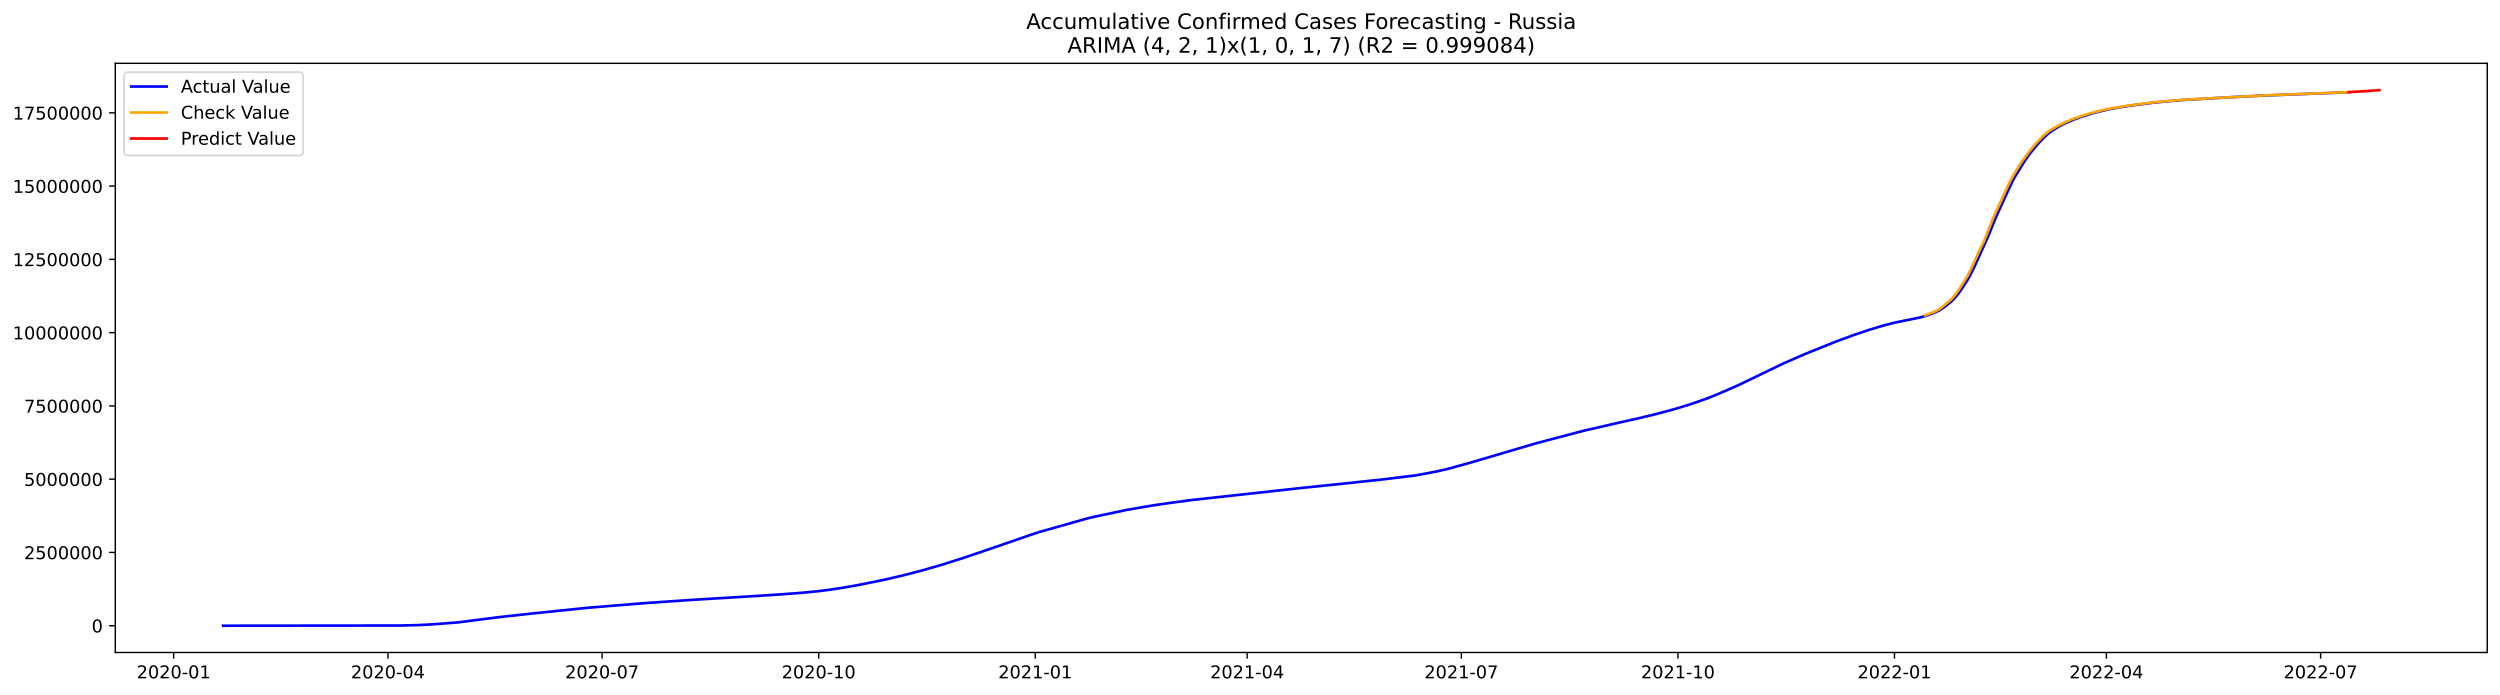
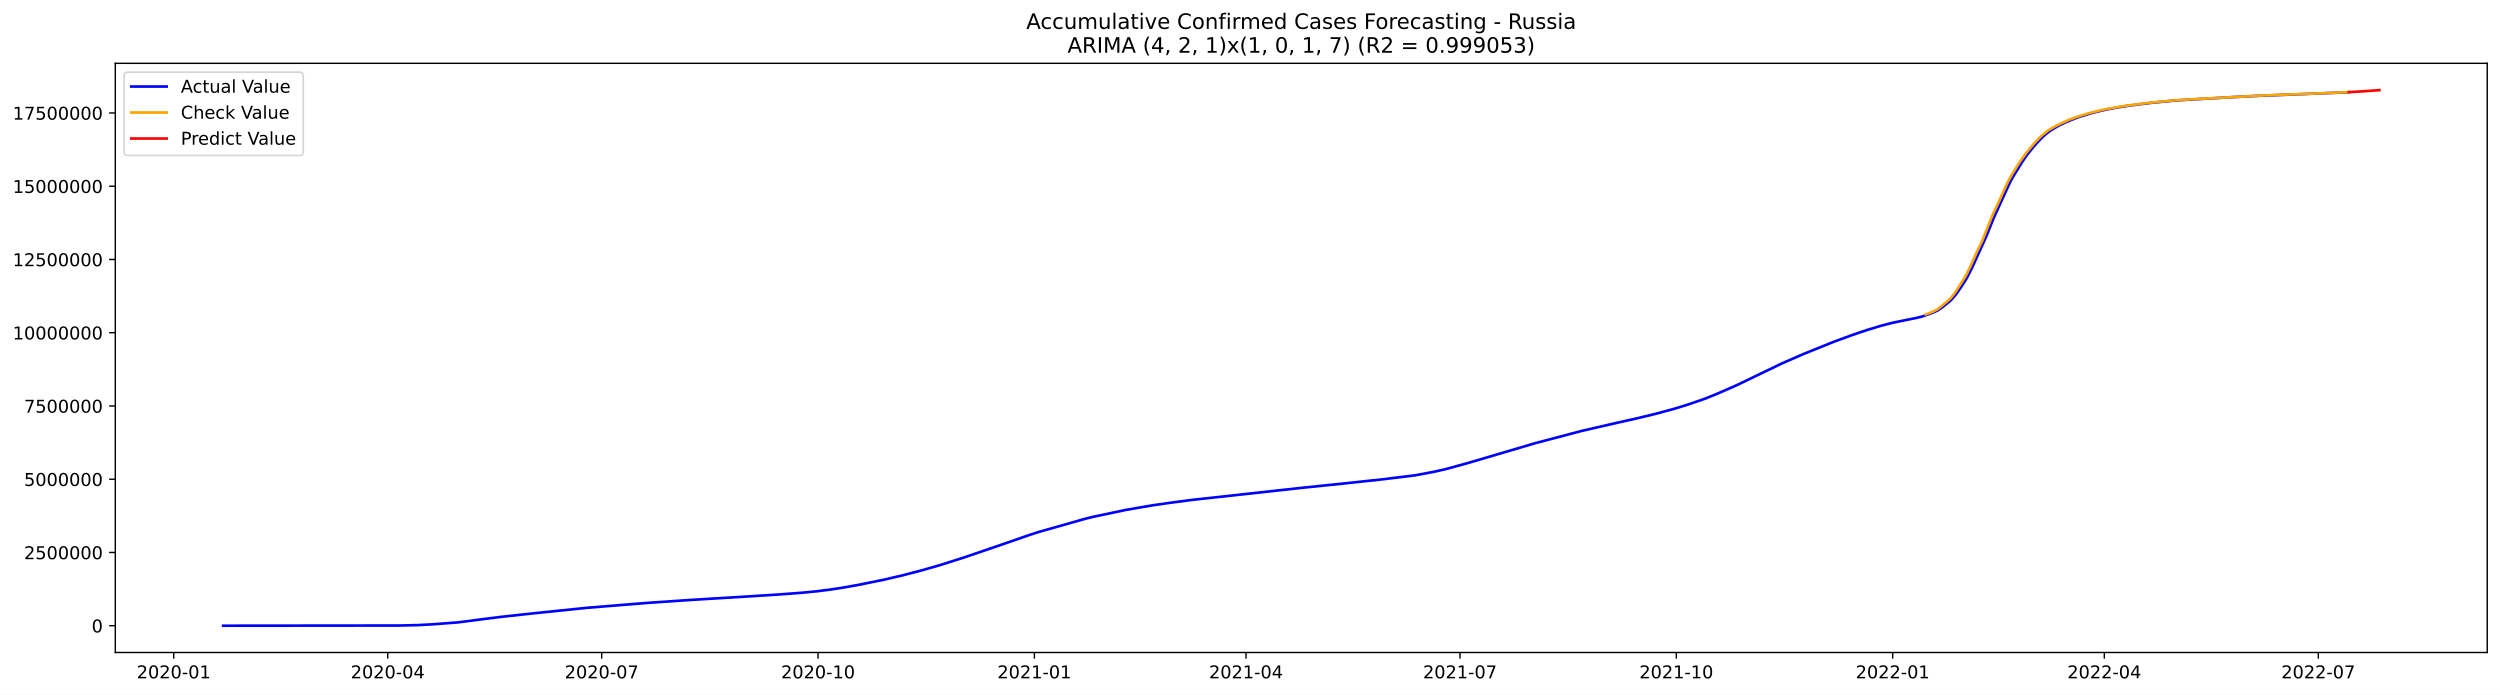
<svg xmlns="http://www.w3.org/2000/svg" xmlns:xlink="http://www.w3.org/1999/xlink" width="1411.5pt" height="392.274pt" viewBox="0 0 1411.5 392.274" version="1.1">
  <defs>
    <style type="text/css">*{stroke-linejoin: round; stroke-linecap: butt}</style>
  </defs>
  <g id="figure_1">
    <g id="patch_1">
      <path d="M 0 392.274  L 1411.5 392.274  L 1411.5 0  L 0 0  z " style="fill: #ffffff" />
    </g>
    <g id="axes_1">
      <g id="patch_2">
        <path d="M 65.1 368.396  L 1404.3 368.396  L 1404.3 35.755  L 65.1 35.755  z " style="fill: #ffffff" />
      </g>
      <g id="matplotlib.axis_1">
        <g id="xtick_1">
          <g id="line2d_1">
            <defs>
-               <path id="mdc643e5447" d="M 0 0  L 0 3.5  " style="stroke: #000000; stroke-width: 0.8" />
+               <path id="m9df4c3f210" d="M 0 0  L 0 3.5  " style="stroke: #000000; stroke-width: 0.8" />
            </defs>
            <g>
-               <use xlink:href="#mdc643e5447" x="98.062" y="368.396" style="stroke: #000000; stroke-width: 0.8" />
+               <use xlink:href="#m9df4c3f210" x="98.092" y="368.396" style="stroke: #000000; stroke-width: 0.8" />
            </g>
          </g>
          <g id="text_1">
-             <g transform="translate(77.17024 382.9939)scale(0.1 -0.1)">
+             <g transform="translate(77.20068 382.9939)scale(0.1 -0.1)">
              <defs>
                <path id="DejaVuSans-32" d="M 1228 531  L 3431 531  L 3431 0  L 469 0  L 469 531  Q 828 903 1448 1529  Q 2069 2156 2228 2338  Q 2531 2678 2651 2914  Q 2772 3150 2772 3378  Q 2772 3750 2511 3984  Q 2250 4219 1831 4219  Q 1534 4219 1204 4116  Q 875 4013 500 3803  L 500 4441  Q 881 4594 1212 4672  Q 1544 4750 1819 4750  Q 2544 4750 2975 4387  Q 3406 4025 3406 3419  Q 3406 3131 3298 2873  Q 3191 2616 2906 2266  Q 2828 2175 2409 1742  Q 1991 1309 1228 531  z " transform="scale(0.015625)" />
                <path id="DejaVuSans-30" d="M 2034 4250  Q 1547 4250 1301 3770  Q 1056 3291 1056 2328  Q 1056 1369 1301 889  Q 1547 409 2034 409  Q 2525 409 2770 889  Q 3016 1369 3016 2328  Q 3016 3291 2770 3770  Q 2525 4250 2034 4250  z M 2034 4750  Q 2819 4750 3233 4129  Q 3647 3509 3647 2328  Q 3647 1150 3233 529  Q 2819 -91 2034 -91  Q 1250 -91 836 529  Q 422 1150 422 2328  Q 422 3509 836 4129  Q 1250 4750 2034 4750  z " transform="scale(0.015625)" />
                <path id="DejaVuSans-2d" d="M 313 2009  L 1997 2009  L 1997 1497  L 313 1497  L 313 2009  z " transform="scale(0.015625)" />
                <path id="DejaVuSans-31" d="M 794 531  L 1825 531  L 1825 4091  L 703 3866  L 703 4441  L 1819 4666  L 2450 4666  L 2450 531  L 3481 531  L 3481 0  L 794 0  L 794 531  z " transform="scale(0.015625)" />
              </defs>
              <use xlink:href="#DejaVuSans-32" />
              <use xlink:href="#DejaVuSans-30" x="63.623" />
              <use xlink:href="#DejaVuSans-32" x="127.246" />
              <use xlink:href="#DejaVuSans-30" x="190.869" />
              <use xlink:href="#DejaVuSans-2d" x="254.492" />
              <use xlink:href="#DejaVuSans-30" x="290.576" />
              <use xlink:href="#DejaVuSans-31" x="354.199" />
            </g>
          </g>
        </g>
        <g id="xtick_2">
          <g id="line2d_2">
            <g>
-               <use xlink:href="#mdc643e5447" x="219.01" y="368.396" style="stroke: #000000; stroke-width: 0.8" />
+               <use xlink:href="#m9df4c3f210" x="218.908" y="368.396" style="stroke: #000000; stroke-width: 0.8" />
            </g>
          </g>
          <g id="text_2">
-             <g transform="translate(198.1182 382.9939)scale(0.1 -0.1)">
+             <g transform="translate(198.0168 382.9939)scale(0.1 -0.1)">
              <defs>
                <path id="DejaVuSans-34" d="M 2419 4116  L 825 1625  L 2419 1625  L 2419 4116  z M 2253 4666  L 3047 4666  L 3047 1625  L 3713 1625  L 3713 1100  L 3047 1100  L 3047 0  L 2419 0  L 2419 1100  L 313 1100  L 313 1709  L 2253 4666  z " transform="scale(0.015625)" />
              </defs>
              <use xlink:href="#DejaVuSans-32" />
              <use xlink:href="#DejaVuSans-30" x="63.623" />
              <use xlink:href="#DejaVuSans-32" x="127.246" />
              <use xlink:href="#DejaVuSans-30" x="190.869" />
              <use xlink:href="#DejaVuSans-2d" x="254.492" />
              <use xlink:href="#DejaVuSans-30" x="290.576" />
              <use xlink:href="#DejaVuSans-34" x="354.199" />
            </g>
          </g>
        </g>
        <g id="xtick_3">
          <g id="line2d_3">
            <g>
-               <use xlink:href="#mdc643e5447" x="339.958" y="368.396" style="stroke: #000000; stroke-width: 0.8" />
+               <use xlink:href="#m9df4c3f210" x="339.724" y="368.396" style="stroke: #000000; stroke-width: 0.8" />
            </g>
          </g>
          <g id="text_3">
-             <g transform="translate(319.0662 382.9939)scale(0.1 -0.1)">
+             <g transform="translate(318.8329 382.9939)scale(0.1 -0.1)">
              <defs>
                <path id="DejaVuSans-37" d="M 525 4666  L 3525 4666  L 3525 4397  L 1831 0  L 1172 0  L 2766 4134  L 525 4134  L 525 4666  z " transform="scale(0.015625)" />
              </defs>
              <use xlink:href="#DejaVuSans-32" />
              <use xlink:href="#DejaVuSans-30" x="63.623" />
              <use xlink:href="#DejaVuSans-32" x="127.246" />
              <use xlink:href="#DejaVuSans-30" x="190.869" />
              <use xlink:href="#DejaVuSans-2d" x="254.492" />
              <use xlink:href="#DejaVuSans-30" x="290.576" />
              <use xlink:href="#DejaVuSans-37" x="354.199" />
            </g>
          </g>
        </g>
        <g id="xtick_4">
          <g id="line2d_4">
            <g>
-               <use xlink:href="#mdc643e5447" x="462.235" y="368.396" style="stroke: #000000; stroke-width: 0.8" />
+               <use xlink:href="#m9df4c3f210" x="461.868" y="368.396" style="stroke: #000000; stroke-width: 0.8" />
            </g>
          </g>
          <g id="text_4">
-             <g transform="translate(441.3433 382.9939)scale(0.1 -0.1)">
+             <g transform="translate(440.9766 382.9939)scale(0.1 -0.1)">
              <use xlink:href="#DejaVuSans-32" />
              <use xlink:href="#DejaVuSans-30" x="63.623" />
              <use xlink:href="#DejaVuSans-32" x="127.246" />
              <use xlink:href="#DejaVuSans-30" x="190.869" />
              <use xlink:href="#DejaVuSans-2d" x="254.492" />
              <use xlink:href="#DejaVuSans-31" x="290.576" />
              <use xlink:href="#DejaVuSans-30" x="354.199" />
            </g>
          </g>
        </g>
        <g id="xtick_5">
          <g id="line2d_5">
            <g>
-               <use xlink:href="#mdc643e5447" x="584.512" y="368.396" style="stroke: #000000; stroke-width: 0.8" />
+               <use xlink:href="#m9df4c3f210" x="584.012" y="368.396" style="stroke: #000000; stroke-width: 0.8" />
            </g>
          </g>
          <g id="text_5">
-             <g transform="translate(563.6204 382.9939)scale(0.1 -0.1)">
+             <g transform="translate(563.1204 382.9939)scale(0.1 -0.1)">
              <use xlink:href="#DejaVuSans-32" />
              <use xlink:href="#DejaVuSans-30" x="63.623" />
              <use xlink:href="#DejaVuSans-32" x="127.246" />
              <use xlink:href="#DejaVuSans-31" x="190.869" />
              <use xlink:href="#DejaVuSans-2d" x="254.492" />
              <use xlink:href="#DejaVuSans-30" x="290.576" />
              <use xlink:href="#DejaVuSans-31" x="354.199" />
            </g>
          </g>
        </g>
        <g id="xtick_6">
          <g id="line2d_6">
            <g>
-               <use xlink:href="#mdc643e5447" x="704.131" y="368.396" style="stroke: #000000; stroke-width: 0.8" />
+               <use xlink:href="#m9df4c3f210" x="703.5" y="368.396" style="stroke: #000000; stroke-width: 0.8" />
            </g>
          </g>
          <g id="text_6">
-             <g transform="translate(683.2393 382.9939)scale(0.1 -0.1)">
+             <g transform="translate(682.6088 382.9939)scale(0.1 -0.1)">
              <use xlink:href="#DejaVuSans-32" />
              <use xlink:href="#DejaVuSans-30" x="63.623" />
              <use xlink:href="#DejaVuSans-32" x="127.246" />
              <use xlink:href="#DejaVuSans-31" x="190.869" />
              <use xlink:href="#DejaVuSans-2d" x="254.492" />
              <use xlink:href="#DejaVuSans-30" x="290.576" />
              <use xlink:href="#DejaVuSans-34" x="354.199" />
            </g>
          </g>
        </g>
        <g id="xtick_7">
          <g id="line2d_7">
            <g>
-               <use xlink:href="#mdc643e5447" x="825.079" y="368.396" style="stroke: #000000; stroke-width: 0.8" />
+               <use xlink:href="#m9df4c3f210" x="824.316" y="368.396" style="stroke: #000000; stroke-width: 0.8" />
            </g>
          </g>
          <g id="text_7">
-             <g transform="translate(804.1873 382.9939)scale(0.1 -0.1)">
+             <g transform="translate(803.4249 382.9939)scale(0.1 -0.1)">
              <use xlink:href="#DejaVuSans-32" />
              <use xlink:href="#DejaVuSans-30" x="63.623" />
              <use xlink:href="#DejaVuSans-32" x="127.246" />
              <use xlink:href="#DejaVuSans-31" x="190.869" />
              <use xlink:href="#DejaVuSans-2d" x="254.492" />
              <use xlink:href="#DejaVuSans-30" x="290.576" />
              <use xlink:href="#DejaVuSans-37" x="354.199" />
            </g>
          </g>
        </g>
        <g id="xtick_8">
          <g id="line2d_8">
            <g>
-               <use xlink:href="#mdc643e5447" x="947.356" y="368.396" style="stroke: #000000; stroke-width: 0.8" />
+               <use xlink:href="#m9df4c3f210" x="946.46" y="368.396" style="stroke: #000000; stroke-width: 0.8" />
            </g>
          </g>
          <g id="text_8">
-             <g transform="translate(926.4644 382.9939)scale(0.1 -0.1)">
+             <g transform="translate(925.5687 382.9939)scale(0.1 -0.1)">
              <use xlink:href="#DejaVuSans-32" />
              <use xlink:href="#DejaVuSans-30" x="63.623" />
              <use xlink:href="#DejaVuSans-32" x="127.246" />
              <use xlink:href="#DejaVuSans-31" x="190.869" />
              <use xlink:href="#DejaVuSans-2d" x="254.492" />
              <use xlink:href="#DejaVuSans-31" x="290.576" />
              <use xlink:href="#DejaVuSans-30" x="354.199" />
            </g>
          </g>
        </g>
        <g id="xtick_9">
          <g id="line2d_9">
            <g>
-               <use xlink:href="#mdc643e5447" x="1069.633" y="368.396" style="stroke: #000000; stroke-width: 0.8" />
+               <use xlink:href="#m9df4c3f210" x="1068.604" y="368.396" style="stroke: #000000; stroke-width: 0.8" />
            </g>
          </g>
          <g id="text_9">
-             <g transform="translate(1048.742 382.9939)scale(0.1 -0.1)">
+             <g transform="translate(1047.712 382.9939)scale(0.1 -0.1)">
              <use xlink:href="#DejaVuSans-32" />
              <use xlink:href="#DejaVuSans-30" x="63.623" />
              <use xlink:href="#DejaVuSans-32" x="127.246" />
              <use xlink:href="#DejaVuSans-32" x="190.869" />
              <use xlink:href="#DejaVuSans-2d" x="254.492" />
              <use xlink:href="#DejaVuSans-30" x="290.576" />
              <use xlink:href="#DejaVuSans-31" x="354.199" />
            </g>
          </g>
        </g>
        <g id="xtick_10">
          <g id="line2d_10">
            <g>
-               <use xlink:href="#mdc643e5447" x="1189.252" y="368.396" style="stroke: #000000; stroke-width: 0.8" />
+               <use xlink:href="#m9df4c3f210" x="1188.092" y="368.396" style="stroke: #000000; stroke-width: 0.8" />
            </g>
          </g>
          <g id="text_10">
-             <g transform="translate(1168.36 382.9939)scale(0.1 -0.1)">
+             <g transform="translate(1167.201 382.9939)scale(0.1 -0.1)">
              <use xlink:href="#DejaVuSans-32" />
              <use xlink:href="#DejaVuSans-30" x="63.623" />
              <use xlink:href="#DejaVuSans-32" x="127.246" />
              <use xlink:href="#DejaVuSans-32" x="190.869" />
              <use xlink:href="#DejaVuSans-2d" x="254.492" />
              <use xlink:href="#DejaVuSans-30" x="290.576" />
              <use xlink:href="#DejaVuSans-34" x="354.199" />
            </g>
          </g>
        </g>
        <g id="xtick_11">
          <g id="line2d_11">
            <g>
-               <use xlink:href="#mdc643e5447" x="1310.2" y="368.396" style="stroke: #000000; stroke-width: 0.8" />
+               <use xlink:href="#m9df4c3f210" x="1308.908" y="368.396" style="stroke: #000000; stroke-width: 0.8" />
            </g>
          </g>
          <g id="text_11">
-             <g transform="translate(1289.308 382.9939)scale(0.1 -0.1)">
+             <g transform="translate(1288.017 382.9939)scale(0.1 -0.1)">
              <use xlink:href="#DejaVuSans-32" />
              <use xlink:href="#DejaVuSans-30" x="63.623" />
              <use xlink:href="#DejaVuSans-32" x="127.246" />
              <use xlink:href="#DejaVuSans-32" x="190.869" />
              <use xlink:href="#DejaVuSans-2d" x="254.492" />
              <use xlink:href="#DejaVuSans-30" x="290.576" />
              <use xlink:href="#DejaVuSans-37" x="354.199" />
            </g>
          </g>
        </g>
      </g>
      <g id="matplotlib.axis_2">
        <g id="ytick_1">
          <g id="line2d_12">
            <defs>
-               <path id="mf168a49fe0" d="M 0 0  L -3.5 0  " style="stroke: #000000; stroke-width: 0.8" />
+               <path id="m179b32e1cf" d="M 0 0  L -3.5 0  " style="stroke: #000000; stroke-width: 0.8" />
            </defs>
            <g>
-               <use xlink:href="#mf168a49fe0" x="65.1" y="353.276" style="stroke: #000000; stroke-width: 0.8" />
+               <use xlink:href="#m179b32e1cf" x="65.1" y="353.276" style="stroke: #000000; stroke-width: 0.8" />
            </g>
          </g>
          <g id="text_12">
            <g transform="translate(51.7375 357.0747)scale(0.1 -0.1)">
              <use xlink:href="#DejaVuSans-30" />
            </g>
          </g>
        </g>
        <g id="ytick_2">
          <g id="line2d_13">
            <g>
-               <use xlink:href="#mf168a49fe0" x="65.1" y="311.909" style="stroke: #000000; stroke-width: 0.8" />
+               <use xlink:href="#m179b32e1cf" x="65.1" y="311.919" style="stroke: #000000; stroke-width: 0.8" />
            </g>
          </g>
          <g id="text_13">
-             <g transform="translate(13.5625 315.7086)scale(0.1 -0.1)">
+             <g transform="translate(13.5625 315.7187)scale(0.1 -0.1)">
              <defs>
                <path id="DejaVuSans-35" d="M 691 4666  L 3169 4666  L 3169 4134  L 1269 4134  L 1269 2991  Q 1406 3038 1543 3061  Q 1681 3084 1819 3084  Q 2600 3084 3056 2656  Q 3513 2228 3513 1497  Q 3513 744 3044 326  Q 2575 -91 1722 -91  Q 1428 -91 1123 -41  Q 819 9 494 109  L 494 744  Q 775 591 1075 516  Q 1375 441 1709 441  Q 2250 441 2565 725  Q 2881 1009 2881 1497  Q 2881 1984 2565 2268  Q 2250 2553 1709 2553  Q 1456 2553 1204 2497  Q 953 2441 691 2322  L 691 4666  z " transform="scale(0.015625)" />
              </defs>
              <use xlink:href="#DejaVuSans-32" />
              <use xlink:href="#DejaVuSans-35" x="63.623" />
              <use xlink:href="#DejaVuSans-30" x="127.246" />
              <use xlink:href="#DejaVuSans-30" x="190.869" />
              <use xlink:href="#DejaVuSans-30" x="254.492" />
              <use xlink:href="#DejaVuSans-30" x="318.115" />
              <use xlink:href="#DejaVuSans-30" x="381.738" />
            </g>
          </g>
        </g>
        <g id="ytick_3">
          <g id="line2d_14">
            <g>
-               <use xlink:href="#mf168a49fe0" x="65.1" y="270.543" style="stroke: #000000; stroke-width: 0.8" />
+               <use xlink:href="#m179b32e1cf" x="65.1" y="270.563" style="stroke: #000000; stroke-width: 0.8" />
            </g>
          </g>
          <g id="text_14">
-             <g transform="translate(13.5625 274.3424)scale(0.1 -0.1)">
+             <g transform="translate(13.5625 274.3626)scale(0.1 -0.1)">
              <use xlink:href="#DejaVuSans-35" />
              <use xlink:href="#DejaVuSans-30" x="63.623" />
              <use xlink:href="#DejaVuSans-30" x="127.246" />
              <use xlink:href="#DejaVuSans-30" x="190.869" />
              <use xlink:href="#DejaVuSans-30" x="254.492" />
              <use xlink:href="#DejaVuSans-30" x="318.115" />
              <use xlink:href="#DejaVuSans-30" x="381.738" />
            </g>
          </g>
        </g>
        <g id="ytick_4">
          <g id="line2d_15">
            <g>
-               <use xlink:href="#mf168a49fe0" x="65.1" y="229.177" style="stroke: #000000; stroke-width: 0.8" />
+               <use xlink:href="#m179b32e1cf" x="65.1" y="229.207" style="stroke: #000000; stroke-width: 0.8" />
            </g>
          </g>
          <g id="text_15">
-             <g transform="translate(13.5625 232.9763)scale(0.1 -0.1)">
+             <g transform="translate(13.5625 233.0065)scale(0.1 -0.1)">
              <use xlink:href="#DejaVuSans-37" />
              <use xlink:href="#DejaVuSans-35" x="63.623" />
              <use xlink:href="#DejaVuSans-30" x="127.246" />
              <use xlink:href="#DejaVuSans-30" x="190.869" />
              <use xlink:href="#DejaVuSans-30" x="254.492" />
              <use xlink:href="#DejaVuSans-30" x="318.115" />
              <use xlink:href="#DejaVuSans-30" x="381.738" />
            </g>
          </g>
        </g>
        <g id="ytick_5">
          <g id="line2d_16">
            <g>
-               <use xlink:href="#mf168a49fe0" x="65.1" y="187.811" style="stroke: #000000; stroke-width: 0.8" />
+               <use xlink:href="#m179b32e1cf" x="65.1" y="187.851" style="stroke: #000000; stroke-width: 0.8" />
            </g>
          </g>
          <g id="text_16">
-             <g transform="translate(7.2 191.6102)scale(0.1 -0.1)">
+             <g transform="translate(7.2 191.6504)scale(0.1 -0.1)">
              <use xlink:href="#DejaVuSans-31" />
              <use xlink:href="#DejaVuSans-30" x="63.623" />
              <use xlink:href="#DejaVuSans-30" x="127.246" />
              <use xlink:href="#DejaVuSans-30" x="190.869" />
              <use xlink:href="#DejaVuSans-30" x="254.492" />
              <use xlink:href="#DejaVuSans-30" x="318.115" />
              <use xlink:href="#DejaVuSans-30" x="381.738" />
              <use xlink:href="#DejaVuSans-30" x="445.361" />
            </g>
          </g>
        </g>
        <g id="ytick_6">
          <g id="line2d_17">
            <g>
-               <use xlink:href="#mf168a49fe0" x="65.1" y="146.445" style="stroke: #000000; stroke-width: 0.8" />
+               <use xlink:href="#m179b32e1cf" x="65.1" y="146.495" style="stroke: #000000; stroke-width: 0.8" />
            </g>
          </g>
          <g id="text_17">
-             <g transform="translate(7.2 150.244)scale(0.1 -0.1)">
+             <g transform="translate(7.2 150.2944)scale(0.1 -0.1)">
              <use xlink:href="#DejaVuSans-31" />
              <use xlink:href="#DejaVuSans-32" x="63.623" />
              <use xlink:href="#DejaVuSans-35" x="127.246" />
              <use xlink:href="#DejaVuSans-30" x="190.869" />
              <use xlink:href="#DejaVuSans-30" x="254.492" />
              <use xlink:href="#DejaVuSans-30" x="318.115" />
              <use xlink:href="#DejaVuSans-30" x="381.738" />
              <use xlink:href="#DejaVuSans-30" x="445.361" />
            </g>
          </g>
        </g>
        <g id="ytick_7">
          <g id="line2d_18">
            <g>
-               <use xlink:href="#mf168a49fe0" x="65.1" y="105.079" style="stroke: #000000; stroke-width: 0.8" />
+               <use xlink:href="#m179b32e1cf" x="65.1" y="105.139" style="stroke: #000000; stroke-width: 0.8" />
            </g>
          </g>
          <g id="text_18">
-             <g transform="translate(7.2 108.8779)scale(0.1 -0.1)">
+             <g transform="translate(7.2 108.9383)scale(0.1 -0.1)">
              <use xlink:href="#DejaVuSans-31" />
              <use xlink:href="#DejaVuSans-35" x="63.623" />
              <use xlink:href="#DejaVuSans-30" x="127.246" />
              <use xlink:href="#DejaVuSans-30" x="190.869" />
              <use xlink:href="#DejaVuSans-30" x="254.492" />
              <use xlink:href="#DejaVuSans-30" x="318.115" />
              <use xlink:href="#DejaVuSans-30" x="381.738" />
              <use xlink:href="#DejaVuSans-30" x="445.361" />
            </g>
          </g>
        </g>
        <g id="ytick_8">
          <g id="line2d_19">
            <g>
-               <use xlink:href="#mf168a49fe0" x="65.1" y="63.713" style="stroke: #000000; stroke-width: 0.8" />
+               <use xlink:href="#m179b32e1cf" x="65.1" y="63.783" style="stroke: #000000; stroke-width: 0.8" />
            </g>
          </g>
          <g id="text_19">
-             <g transform="translate(7.2 67.51175)scale(0.1 -0.1)">
+             <g transform="translate(7.2 67.58224)scale(0.1 -0.1)">
              <use xlink:href="#DejaVuSans-31" />
              <use xlink:href="#DejaVuSans-37" x="63.623" />
              <use xlink:href="#DejaVuSans-35" x="127.246" />
              <use xlink:href="#DejaVuSans-30" x="190.869" />
              <use xlink:href="#DejaVuSans-30" x="254.492" />
              <use xlink:href="#DejaVuSans-30" x="318.115" />
              <use xlink:href="#DejaVuSans-30" x="381.738" />
              <use xlink:href="#DejaVuSans-30" x="445.361" />
            </g>
          </g>
        </g>
      </g>
      <g id="line2d_20">
-         <path d="M 125.973 353.276  L 225.655 353.171  L 236.288 352.926  L 244.263 352.496  L 258.883 351.382  L 268.186 350.167  L 281.477 348.466  L 301.414 346.273  L 331.983 343.13  L 365.211 340.432  L 390.463 338.705  L 421.033 336.855  L 439.64 335.663  L 452.931 334.678  L 462.235 333.757  L 468.88 332.902  L 475.526 331.903  L 484.829 330.262  L 499.45 327.29  L 510.082 324.815  L 520.715 322.039  L 531.348 318.994  L 544.639 314.77  L 561.917 308.884  L 567.234 307.068  L 581.854 301.981  L 587.17 300.265  L 613.752 292.741  L 617.739 291.785  L 636.347 287.851  L 650.967 285.345  L 660.27 283.993  L 673.561 282.229  L 734.7 275.507  L 758.624 273.041  L 781.218 270.616  L 799.826 268.327  L 810.459 266.32  L 817.104 264.818  L 829.066 261.538  L 867.61 250.183  L 894.192 243.184  L 914.128 238.611  L 924.761 236.245  L 935.394 233.685  L 946.027 230.813  L 954.001 228.367  L 963.305 225.158  L 968.621 223.046  L 976.596 219.608  L 981.912 217.248  L 1007.165 205.083  L 1019.127 199.875  L 1036.405 192.9  L 1047.038 189.016  L 1055.013 186.323  L 1062.987 183.901  L 1069.633 182.185  L 1074.949 181.098  L 1082.924 179.486  L 1085.582 178.845  L 1088.24 178.008  L 1092.228 176.513  L 1094.886 175.32  L 1097.544 173.568  L 1101.531 170.35  L 1102.86 169.125  L 1105.519 166.057  L 1108.177 162.208  L 1110.835 158.109  L 1112.164 155.776  L 1114.822 150.455  L 1122.797 132.811  L 1126.784 122.883  L 1133.43 108.348  L 1136.088 102.634  L 1137.417 100.154  L 1142.733 91.517  L 1145.392 87.608  L 1148.05 84.268  L 1150.708 81.156  L 1153.366 78.282  L 1156.024 75.787  L 1158.683 73.746  L 1162.67 71.312  L 1165.328 69.921  L 1170.644 67.604  L 1174.632 66.095  L 1181.277 64.014  L 1185.265 62.978  L 1190.581 61.735  L 1195.897 60.746  L 1202.543 59.651  L 1215.834 57.974  L 1225.137 57.055  L 1231.783 56.504  L 1259.694 54.87  L 1276.972 53.995  L 1326.149 52.084  L 1326.149 52.084  " clip-path="url(#p274e6cd620)" style="fill: none; stroke: #0000ff; stroke-width: 1.5; stroke-linecap: square" />
+         <path d="M 125.973 353.276  L 225.546 353.171  L 236.168 352.926  L 244.134 352.496  L 258.738 351.383  L 268.031 350.168  L 281.308 348.467  L 301.222 346.275  L 331.758 343.133  L 364.95 340.435  L 390.175 338.709  L 420.711 336.859  L 439.298 335.667  L 452.574 334.682  L 461.868 333.761  L 468.506 332.907  L 475.145 331.908  L 484.438 330.268  L 499.042 327.297  L 509.663 324.821  L 520.285 322.046  L 530.906 319.002  L 544.182 314.78  L 561.442 308.894  L 566.752 307.079  L 581.356 301.994  L 586.667 300.278  L 613.22 292.756  L 617.203 291.8  L 635.79 287.867  L 650.394 285.362  L 659.688 284.01  L 672.964 282.246  L 734.036 275.526  L 757.934 273.061  L 780.504 270.636  L 799.091 268.348  L 809.712 266.342  L 816.35 264.84  L 828.299 261.561  L 866.801 250.208  L 893.354 243.21  L 913.269 238.639  L 923.89 236.274  L 934.511 233.714  L 945.132 230.843  L 953.098 228.398  L 962.392 225.189  L 967.702 223.078  L 975.668 219.641  L 980.979 217.281  L 1006.204 205.119  L 1018.153 199.913  L 1035.413 192.939  L 1046.034 189.056  L 1054 186.363  L 1061.966 183.942  L 1068.604 182.227  L 1073.914 181.14  L 1081.88 179.529  L 1084.536 178.887  L 1087.191 178.051  L 1091.174 176.556  L 1093.829 175.363  L 1096.484 173.612  L 1100.467 170.395  L 1101.795 169.17  L 1104.45 166.103  L 1107.106 162.255  L 1109.761 158.157  L 1111.089 155.824  L 1113.744 150.504  L 1121.71 132.865  L 1125.693 122.94  L 1132.331 108.407  L 1134.986 102.695  L 1136.314 100.216  L 1141.625 91.581  L 1144.28 87.673  L 1146.935 84.334  L 1149.59 81.222  L 1152.246 78.349  L 1154.901 75.854  L 1157.556 73.814  L 1161.539 71.381  L 1164.195 69.99  L 1169.505 67.673  L 1173.488 66.165  L 1180.126 64.084  L 1184.109 63.048  L 1189.42 61.806  L 1194.731 60.817  L 1201.369 59.723  L 1214.645 58.046  L 1223.939 57.127  L 1230.577 56.576  L 1258.458 54.942  L 1275.717 54.068  L 1326.168 52.088  L 1326.168 52.088  " clip-path="url(#pf615bd860a)" style="fill: none; stroke: #0000ff; stroke-width: 1.5; stroke-linecap: square" />
      </g>
      <g id="line2d_21">
-         <path d="M 1086.911 178.047  L 1092.228 175.982  L 1094.886 174.628  L 1097.544 172.542  L 1101.531 169.195  L 1102.86 167.792  L 1105.519 164.294  L 1110.835 155.911  L 1113.493 150.488  L 1117.48 141.646  L 1120.139 136.229  L 1125.455 122.805  L 1126.784 119.788  L 1129.442 114.306  L 1132.101 108.311  L 1134.759 102.591  L 1137.417 97.861  L 1141.404 91.443  L 1145.392 85.942  L 1149.379 81.157  L 1153.366 76.934  L 1156.024 74.688  L 1157.353 73.65  L 1161.341 71.307  L 1165.328 69.337  L 1167.986 68.206  L 1169.315 67.56  L 1174.632 65.662  L 1179.948 64.005  L 1186.594 62.342  L 1190.581 61.453  L 1201.214 59.649  L 1214.505 57.976  L 1222.479 57.186  L 1230.454 56.5  L 1242.416 55.783  L 1278.301 53.883  L 1294.251 53.248  L 1306.213 52.824  L 1326.149 52.013  L 1326.149 52.013  " clip-path="url(#p274e6cd620)" style="fill: none; stroke: #ffa500; stroke-width: 1.5; stroke-linecap: square" />
+         <path d="M 1087.191 177.584  L 1091.174 176.024  L 1093.829 174.671  L 1096.484 172.585  L 1100.467 169.24  L 1101.795 167.836  L 1104.45 164.338  L 1109.761 155.957  L 1112.416 150.535  L 1116.399 141.698  L 1119.055 136.283  L 1124.365 122.862  L 1125.693 119.848  L 1128.348 114.363  L 1131.003 108.372  L 1133.659 102.655  L 1136.314 97.925  L 1140.297 91.508  L 1144.28 86.011  L 1148.263 81.223  L 1152.246 77.002  L 1156.229 73.717  L 1160.212 71.376  L 1164.195 69.406  L 1166.85 68.275  L 1168.178 67.629  L 1173.488 65.732  L 1178.799 64.076  L 1185.437 62.412  L 1189.42 61.524  L 1200.041 59.72  L 1213.318 58.047  L 1221.284 57.258  L 1229.249 56.573  L 1241.198 55.855  L 1277.045 53.956  L 1292.977 53.321  L 1304.925 52.897  L 1326.168 52.016  L 1326.168 52.016  " clip-path="url(#pf615bd860a)" style="fill: none; stroke: #ffa500; stroke-width: 1.5; stroke-linecap: square" />
      </g>
      <g id="line2d_22">
-         <path d="M 1326.149 52.013  L 1327.478 51.941  L 1328.807 51.864  L 1330.136 51.787  L 1331.465 51.713  L 1332.794 51.64  L 1334.124 51.553  L 1335.453 51.462  L 1336.782 51.368  L 1338.111 51.271  L 1339.44 51.173  L 1340.769 51.077  L 1342.098 50.981  L 1343.427 50.876  " clip-path="url(#p274e6cd620)" style="fill: none; stroke: #ff0000; stroke-width: 1.5; stroke-linecap: square" />
+         <path d="M 1326.168 52.016  L 1327.495 51.941  L 1328.823 51.866  L 1330.151 51.794  L 1331.478 51.722  L 1332.806 51.637  L 1334.134 51.549  L 1335.461 51.457  L 1336.789 51.363  L 1338.117 51.269  L 1339.444 51.176  L 1340.772 51.083  L 1342.1 50.981  L 1343.427 50.876  " clip-path="url(#pf615bd860a)" style="fill: none; stroke: #ff0000; stroke-width: 1.5; stroke-linecap: square" />
      </g>
      <g id="patch_3">
        <path d="M 65.1 368.396  L 65.1 35.755  " style="fill: none; stroke: #000000; stroke-width: 0.8; stroke-linejoin: miter; stroke-linecap: square" />
      </g>
      <g id="patch_4">
        <path d="M 1404.3 368.396  L 1404.3 35.755  " style="fill: none; stroke: #000000; stroke-width: 0.8; stroke-linejoin: miter; stroke-linecap: square" />
      </g>
      <g id="patch_5">
        <path d="M 65.1 368.396  L 1404.3 368.396  " style="fill: none; stroke: #000000; stroke-width: 0.8; stroke-linejoin: miter; stroke-linecap: square" />
      </g>
      <g id="patch_6">
        <path d="M 65.1 35.755  L 1404.3 35.755  " style="fill: none; stroke: #000000; stroke-width: 0.8; stroke-linejoin: miter; stroke-linecap: square" />
      </g>
      <g id="text_20">
        <g transform="translate(579.4322 16.31812)scale(0.12 -0.12)">
          <defs>
            <path id="DejaVuSans-41" d="M 2188 4044  L 1331 1722  L 3047 1722  L 2188 4044  z M 1831 4666  L 2547 4666  L 4325 0  L 3669 0  L 3244 1197  L 1141 1197  L 716 0  L 50 0  L 1831 4666  z " transform="scale(0.015625)" />
            <path id="DejaVuSans-63" d="M 3122 3366  L 3122 2828  Q 2878 2963 2633 3030  Q 2388 3097 2138 3097  Q 1578 3097 1268 2742  Q 959 2388 959 1747  Q 959 1106 1268 751  Q 1578 397 2138 397  Q 2388 397 2633 464  Q 2878 531 3122 666  L 3122 134  Q 2881 22 2623 -34  Q 2366 -91 2075 -91  Q 1284 -91 818 406  Q 353 903 353 1747  Q 353 2603 823 3093  Q 1294 3584 2113 3584  Q 2378 3584 2631 3529  Q 2884 3475 3122 3366  z " transform="scale(0.015625)" />
            <path id="DejaVuSans-75" d="M 544 1381  L 544 3500  L 1119 3500  L 1119 1403  Q 1119 906 1312 657  Q 1506 409 1894 409  Q 2359 409 2629 706  Q 2900 1003 2900 1516  L 2900 3500  L 3475 3500  L 3475 0  L 2900 0  L 2900 538  Q 2691 219 2414 64  Q 2138 -91 1772 -91  Q 1169 -91 856 284  Q 544 659 544 1381  z M 1991 3584  L 1991 3584  z " transform="scale(0.015625)" />
            <path id="DejaVuSans-6d" d="M 3328 2828  Q 3544 3216 3844 3400  Q 4144 3584 4550 3584  Q 5097 3584 5394 3201  Q 5691 2819 5691 2113  L 5691 0  L 5113 0  L 5113 2094  Q 5113 2597 4934 2840  Q 4756 3084 4391 3084  Q 3944 3084 3684 2787  Q 3425 2491 3425 1978  L 3425 0  L 2847 0  L 2847 2094  Q 2847 2600 2669 2842  Q 2491 3084 2119 3084  Q 1678 3084 1418 2786  Q 1159 2488 1159 1978  L 1159 0  L 581 0  L 581 3500  L 1159 3500  L 1159 2956  Q 1356 3278 1631 3431  Q 1906 3584 2284 3584  Q 2666 3584 2933 3390  Q 3200 3197 3328 2828  z " transform="scale(0.015625)" />
            <path id="DejaVuSans-6c" d="M 603 4863  L 1178 4863  L 1178 0  L 603 0  L 603 4863  z " transform="scale(0.015625)" />
            <path id="DejaVuSans-61" d="M 2194 1759  Q 1497 1759 1228 1600  Q 959 1441 959 1056  Q 959 750 1161 570  Q 1363 391 1709 391  Q 2188 391 2477 730  Q 2766 1069 2766 1631  L 2766 1759  L 2194 1759  z M 3341 1997  L 3341 0  L 2766 0  L 2766 531  Q 2569 213 2275 61  Q 1981 -91 1556 -91  Q 1019 -91 701 211  Q 384 513 384 1019  Q 384 1609 779 1909  Q 1175 2209 1959 2209  L 2766 2209  L 2766 2266  Q 2766 2663 2505 2880  Q 2244 3097 1772 3097  Q 1472 3097 1187 3025  Q 903 2953 641 2809  L 641 3341  Q 956 3463 1253 3523  Q 1550 3584 1831 3584  Q 2591 3584 2966 3190  Q 3341 2797 3341 1997  z " transform="scale(0.015625)" />
            <path id="DejaVuSans-74" d="M 1172 4494  L 1172 3500  L 2356 3500  L 2356 3053  L 1172 3053  L 1172 1153  Q 1172 725 1289 603  Q 1406 481 1766 481  L 2356 481  L 2356 0  L 1766 0  Q 1100 0 847 248  Q 594 497 594 1153  L 594 3053  L 172 3053  L 172 3500  L 594 3500  L 594 4494  L 1172 4494  z " transform="scale(0.015625)" />
            <path id="DejaVuSans-69" d="M 603 3500  L 1178 3500  L 1178 0  L 603 0  L 603 3500  z M 603 4863  L 1178 4863  L 1178 4134  L 603 4134  L 603 4863  z " transform="scale(0.015625)" />
            <path id="DejaVuSans-76" d="M 191 3500  L 800 3500  L 1894 563  L 2988 3500  L 3597 3500  L 2284 0  L 1503 0  L 191 3500  z " transform="scale(0.015625)" />
            <path id="DejaVuSans-65" d="M 3597 1894  L 3597 1613  L 953 1613  Q 991 1019 1311 708  Q 1631 397 2203 397  Q 2534 397 2845 478  Q 3156 559 3463 722  L 3463 178  Q 3153 47 2828 -22  Q 2503 -91 2169 -91  Q 1331 -91 842 396  Q 353 884 353 1716  Q 353 2575 817 3079  Q 1281 3584 2069 3584  Q 2775 3584 3186 3129  Q 3597 2675 3597 1894  z M 3022 2063  Q 3016 2534 2758 2815  Q 2500 3097 2075 3097  Q 1594 3097 1305 2825  Q 1016 2553 972 2059  L 3022 2063  z " transform="scale(0.015625)" />
            <path id="DejaVuSans-20" transform="scale(0.015625)" />
            <path id="DejaVuSans-43" d="M 4122 4306  L 4122 3641  Q 3803 3938 3442 4084  Q 3081 4231 2675 4231  Q 1875 4231 1450 3742  Q 1025 3253 1025 2328  Q 1025 1406 1450 917  Q 1875 428 2675 428  Q 3081 428 3442 575  Q 3803 722 4122 1019  L 4122 359  Q 3791 134 3420 21  Q 3050 -91 2638 -91  Q 1578 -91 968 557  Q 359 1206 359 2328  Q 359 3453 968 4101  Q 1578 4750 2638 4750  Q 3056 4750 3426 4639  Q 3797 4528 4122 4306  z " transform="scale(0.015625)" />
            <path id="DejaVuSans-6f" d="M 1959 3097  Q 1497 3097 1228 2736  Q 959 2375 959 1747  Q 959 1119 1226 758  Q 1494 397 1959 397  Q 2419 397 2687 759  Q 2956 1122 2956 1747  Q 2956 2369 2687 2733  Q 2419 3097 1959 3097  z M 1959 3584  Q 2709 3584 3137 3096  Q 3566 2609 3566 1747  Q 3566 888 3137 398  Q 2709 -91 1959 -91  Q 1206 -91 779 398  Q 353 888 353 1747  Q 353 2609 779 3096  Q 1206 3584 1959 3584  z " transform="scale(0.015625)" />
            <path id="DejaVuSans-6e" d="M 3513 2113  L 3513 0  L 2938 0  L 2938 2094  Q 2938 2591 2744 2837  Q 2550 3084 2163 3084  Q 1697 3084 1428 2787  Q 1159 2491 1159 1978  L 1159 0  L 581 0  L 581 3500  L 1159 3500  L 1159 2956  Q 1366 3272 1645 3428  Q 1925 3584 2291 3584  Q 2894 3584 3203 3211  Q 3513 2838 3513 2113  z " transform="scale(0.015625)" />
            <path id="DejaVuSans-66" d="M 2375 4863  L 2375 4384  L 1825 4384  Q 1516 4384 1395 4259  Q 1275 4134 1275 3809  L 1275 3500  L 2222 3500  L 2222 3053  L 1275 3053  L 1275 0  L 697 0  L 697 3053  L 147 3053  L 147 3500  L 697 3500  L 697 3744  Q 697 4328 969 4595  Q 1241 4863 1831 4863  L 2375 4863  z " transform="scale(0.015625)" />
            <path id="DejaVuSans-72" d="M 2631 2963  Q 2534 3019 2420 3045  Q 2306 3072 2169 3072  Q 1681 3072 1420 2755  Q 1159 2438 1159 1844  L 1159 0  L 581 0  L 581 3500  L 1159 3500  L 1159 2956  Q 1341 3275 1631 3429  Q 1922 3584 2338 3584  Q 2397 3584 2469 3576  Q 2541 3569 2628 3553  L 2631 2963  z " transform="scale(0.015625)" />
            <path id="DejaVuSans-64" d="M 2906 2969  L 2906 4863  L 3481 4863  L 3481 0  L 2906 0  L 2906 525  Q 2725 213 2448 61  Q 2172 -91 1784 -91  Q 1150 -91 751 415  Q 353 922 353 1747  Q 353 2572 751 3078  Q 1150 3584 1784 3584  Q 2172 3584 2448 3432  Q 2725 3281 2906 2969  z M 947 1747  Q 947 1113 1208 752  Q 1469 391 1925 391  Q 2381 391 2643 752  Q 2906 1113 2906 1747  Q 2906 2381 2643 2742  Q 2381 3103 1925 3103  Q 1469 3103 1208 2742  Q 947 2381 947 1747  z " transform="scale(0.015625)" />
            <path id="DejaVuSans-73" d="M 2834 3397  L 2834 2853  Q 2591 2978 2328 3040  Q 2066 3103 1784 3103  Q 1356 3103 1142 2972  Q 928 2841 928 2578  Q 928 2378 1081 2264  Q 1234 2150 1697 2047  L 1894 2003  Q 2506 1872 2764 1633  Q 3022 1394 3022 966  Q 3022 478 2636 193  Q 2250 -91 1575 -91  Q 1294 -91 989 -36  Q 684 19 347 128  L 347 722  Q 666 556 975 473  Q 1284 391 1588 391  Q 1994 391 2212 530  Q 2431 669 2431 922  Q 2431 1156 2273 1281  Q 2116 1406 1581 1522  L 1381 1569  Q 847 1681 609 1914  Q 372 2147 372 2553  Q 372 3047 722 3315  Q 1072 3584 1716 3584  Q 2034 3584 2315 3537  Q 2597 3491 2834 3397  z " transform="scale(0.015625)" />
            <path id="DejaVuSans-46" d="M 628 4666  L 3309 4666  L 3309 4134  L 1259 4134  L 1259 2759  L 3109 2759  L 3109 2228  L 1259 2228  L 1259 0  L 628 0  L 628 4666  z " transform="scale(0.015625)" />
            <path id="DejaVuSans-67" d="M 2906 1791  Q 2906 2416 2648 2759  Q 2391 3103 1925 3103  Q 1463 3103 1205 2759  Q 947 2416 947 1791  Q 947 1169 1205 825  Q 1463 481 1925 481  Q 2391 481 2648 825  Q 2906 1169 2906 1791  z M 3481 434  Q 3481 -459 3084 -895  Q 2688 -1331 1869 -1331  Q 1566 -1331 1297 -1286  Q 1028 -1241 775 -1147  L 775 -588  Q 1028 -725 1275 -790  Q 1522 -856 1778 -856  Q 2344 -856 2625 -561  Q 2906 -266 2906 331  L 2906 616  Q 2728 306 2450 153  Q 2172 0 1784 0  Q 1141 0 747 490  Q 353 981 353 1791  Q 353 2603 747 3093  Q 1141 3584 1784 3584  Q 2172 3584 2450 3431  Q 2728 3278 2906 2969  L 2906 3500  L 3481 3500  L 3481 434  z " transform="scale(0.015625)" />
            <path id="DejaVuSans-52" d="M 2841 2188  Q 3044 2119 3236 1894  Q 3428 1669 3622 1275  L 4263 0  L 3584 0  L 2988 1197  Q 2756 1666 2539 1819  Q 2322 1972 1947 1972  L 1259 1972  L 1259 0  L 628 0  L 628 4666  L 2053 4666  Q 2853 4666 3247 4331  Q 3641 3997 3641 3322  Q 3641 2881 3436 2590  Q 3231 2300 2841 2188  z M 1259 4147  L 1259 2491  L 2053 2491  Q 2509 2491 2742 2702  Q 2975 2913 2975 3322  Q 2975 3731 2742 3939  Q 2509 4147 2053 4147  L 1259 4147  z " transform="scale(0.015625)" />
          </defs>
          <use xlink:href="#DejaVuSans-41" />
          <use xlink:href="#DejaVuSans-63" x="66.658" />
          <use xlink:href="#DejaVuSans-63" x="121.639" />
          <use xlink:href="#DejaVuSans-75" x="176.619" />
          <use xlink:href="#DejaVuSans-6d" x="239.998" />
          <use xlink:href="#DejaVuSans-75" x="337.41" />
          <use xlink:href="#DejaVuSans-6c" x="400.789" />
          <use xlink:href="#DejaVuSans-61" x="428.572" />
          <use xlink:href="#DejaVuSans-74" x="489.852" />
          <use xlink:href="#DejaVuSans-69" x="529.061" />
          <use xlink:href="#DejaVuSans-76" x="556.844" />
          <use xlink:href="#DejaVuSans-65" x="616.023" />
          <use xlink:href="#DejaVuSans-20" x="677.547" />
          <use xlink:href="#DejaVuSans-43" x="709.334" />
          <use xlink:href="#DejaVuSans-6f" x="779.158" />
          <use xlink:href="#DejaVuSans-6e" x="840.34" />
          <use xlink:href="#DejaVuSans-66" x="903.719" />
          <use xlink:href="#DejaVuSans-69" x="938.924" />
          <use xlink:href="#DejaVuSans-72" x="966.707" />
          <use xlink:href="#DejaVuSans-6d" x="1006.07" />
          <use xlink:href="#DejaVuSans-65" x="1103.482" />
          <use xlink:href="#DejaVuSans-64" x="1165.006" />
          <use xlink:href="#DejaVuSans-20" x="1228.482" />
          <use xlink:href="#DejaVuSans-43" x="1260.27" />
          <use xlink:href="#DejaVuSans-61" x="1330.094" />
          <use xlink:href="#DejaVuSans-73" x="1391.373" />
          <use xlink:href="#DejaVuSans-65" x="1443.473" />
          <use xlink:href="#DejaVuSans-73" x="1504.996" />
          <use xlink:href="#DejaVuSans-20" x="1557.096" />
          <use xlink:href="#DejaVuSans-46" x="1588.883" />
          <use xlink:href="#DejaVuSans-6f" x="1642.777" />
          <use xlink:href="#DejaVuSans-72" x="1703.959" />
          <use xlink:href="#DejaVuSans-65" x="1742.822" />
          <use xlink:href="#DejaVuSans-63" x="1804.346" />
          <use xlink:href="#DejaVuSans-61" x="1859.326" />
          <use xlink:href="#DejaVuSans-73" x="1920.605" />
          <use xlink:href="#DejaVuSans-74" x="1972.705" />
          <use xlink:href="#DejaVuSans-69" x="2011.914" />
          <use xlink:href="#DejaVuSans-6e" x="2039.697" />
          <use xlink:href="#DejaVuSans-67" x="2103.076" />
          <use xlink:href="#DejaVuSans-20" x="2166.553" />
          <use xlink:href="#DejaVuSans-2d" x="2198.34" />
          <use xlink:href="#DejaVuSans-20" x="2234.424" />
          <use xlink:href="#DejaVuSans-52" x="2266.211" />
          <use xlink:href="#DejaVuSans-75" x="2331.193" />
          <use xlink:href="#DejaVuSans-73" x="2394.572" />
          <use xlink:href="#DejaVuSans-73" x="2446.672" />
          <use xlink:href="#DejaVuSans-69" x="2498.771" />
          <use xlink:href="#DejaVuSans-61" x="2526.555" />
        </g>
        <g transform="translate(602.7159 29.7555)scale(0.12 -0.12)">
          <defs>
            <path id="DejaVuSans-49" d="M 628 4666  L 1259 4666  L 1259 0  L 628 0  L 628 4666  z " transform="scale(0.015625)" />
            <path id="DejaVuSans-4d" d="M 628 4666  L 1569 4666  L 2759 1491  L 3956 4666  L 4897 4666  L 4897 0  L 4281 0  L 4281 4097  L 3078 897  L 2444 897  L 1241 4097  L 1241 0  L 628 0  L 628 4666  z " transform="scale(0.015625)" />
            <path id="DejaVuSans-28" d="M 1984 4856  Q 1566 4138 1362 3434  Q 1159 2731 1159 2009  Q 1159 1288 1364 580  Q 1569 -128 1984 -844  L 1484 -844  Q 1016 -109 783 600  Q 550 1309 550 2009  Q 550 2706 781 3412  Q 1013 4119 1484 4856  L 1984 4856  z " transform="scale(0.015625)" />
            <path id="DejaVuSans-2c" d="M 750 794  L 1409 794  L 1409 256  L 897 -744  L 494 -744  L 750 256  L 750 794  z " transform="scale(0.015625)" />
            <path id="DejaVuSans-29" d="M 513 4856  L 1013 4856  Q 1481 4119 1714 3412  Q 1947 2706 1947 2009  Q 1947 1309 1714 600  Q 1481 -109 1013 -844  L 513 -844  Q 928 -128 1133 580  Q 1338 1288 1338 2009  Q 1338 2731 1133 3434  Q 928 4138 513 4856  z " transform="scale(0.015625)" />
            <path id="DejaVuSans-78" d="M 3513 3500  L 2247 1797  L 3578 0  L 2900 0  L 1881 1375  L 863 0  L 184 0  L 1544 1831  L 300 3500  L 978 3500  L 1906 2253  L 2834 3500  L 3513 3500  z " transform="scale(0.015625)" />
            <path id="DejaVuSans-3d" d="M 678 2906  L 4684 2906  L 4684 2381  L 678 2381  L 678 2906  z M 678 1631  L 4684 1631  L 4684 1100  L 678 1100  L 678 1631  z " transform="scale(0.015625)" />
            <path id="DejaVuSans-2e" d="M 684 794  L 1344 794  L 1344 0  L 684 0  L 684 794  z " transform="scale(0.015625)" />
            <path id="DejaVuSans-39" d="M 703 97  L 703 672  Q 941 559 1184 500  Q 1428 441 1663 441  Q 2288 441 2617 861  Q 2947 1281 2994 2138  Q 2813 1869 2534 1725  Q 2256 1581 1919 1581  Q 1219 1581 811 2004  Q 403 2428 403 3163  Q 403 3881 828 4315  Q 1253 4750 1959 4750  Q 2769 4750 3195 4129  Q 3622 3509 3622 2328  Q 3622 1225 3098 567  Q 2575 -91 1691 -91  Q 1453 -91 1209 -44  Q 966 3 703 97  z M 1959 2075  Q 2384 2075 2632 2365  Q 2881 2656 2881 3163  Q 2881 3666 2632 3958  Q 2384 4250 1959 4250  Q 1534 4250 1286 3958  Q 1038 3666 1038 3163  Q 1038 2656 1286 2365  Q 1534 2075 1959 2075  z " transform="scale(0.015625)" />
-             <path id="DejaVuSans-38" d="M 2034 2216  Q 1584 2216 1326 1975  Q 1069 1734 1069 1313  Q 1069 891 1326 650  Q 1584 409 2034 409  Q 2484 409 2743 651  Q 3003 894 3003 1313  Q 3003 1734 2745 1975  Q 2488 2216 2034 2216  z M 1403 2484  Q 997 2584 770 2862  Q 544 3141 544 3541  Q 544 4100 942 4425  Q 1341 4750 2034 4750  Q 2731 4750 3128 4425  Q 3525 4100 3525 3541  Q 3525 3141 3298 2862  Q 3072 2584 2669 2484  Q 3125 2378 3379 2068  Q 3634 1759 3634 1313  Q 3634 634 3220 271  Q 2806 -91 2034 -91  Q 1263 -91 848 271  Q 434 634 434 1313  Q 434 1759 690 2068  Q 947 2378 1403 2484  z M 1172 3481  Q 1172 3119 1398 2916  Q 1625 2713 2034 2713  Q 2441 2713 2670 2916  Q 2900 3119 2900 3481  Q 2900 3844 2670 4047  Q 2441 4250 2034 4250  Q 1625 4250 1398 4047  Q 1172 3844 1172 3481  z " transform="scale(0.015625)" />
+             <path id="DejaVuSans-33" d="M 2597 2516  Q 3050 2419 3304 2112  Q 3559 1806 3559 1356  Q 3559 666 3084 287  Q 2609 -91 1734 -91  Q 1441 -91 1130 -33  Q 819 25 488 141  L 488 750  Q 750 597 1062 519  Q 1375 441 1716 441  Q 2309 441 2620 675  Q 2931 909 2931 1356  Q 2931 1769 2642 2001  Q 2353 2234 1838 2234  L 1294 2234  L 1294 2753  L 1863 2753  Q 2328 2753 2575 2939  Q 2822 3125 2822 3475  Q 2822 3834 2567 4026  Q 2313 4219 1838 4219  Q 1578 4219 1281 4162  Q 984 4106 628 3988  L 628 4550  Q 988 4650 1302 4700  Q 1616 4750 1894 4750  Q 2613 4750 3031 4423  Q 3450 4097 3450 3541  Q 3450 3153 3228 2886  Q 3006 2619 2597 2516  z " transform="scale(0.015625)" />
          </defs>
          <use xlink:href="#DejaVuSans-41" />
          <use xlink:href="#DejaVuSans-52" x="68.408" />
          <use xlink:href="#DejaVuSans-49" x="137.891" />
          <use xlink:href="#DejaVuSans-4d" x="167.383" />
          <use xlink:href="#DejaVuSans-41" x="253.662" />
          <use xlink:href="#DejaVuSans-20" x="322.07" />
          <use xlink:href="#DejaVuSans-28" x="353.857" />
          <use xlink:href="#DejaVuSans-34" x="392.871" />
          <use xlink:href="#DejaVuSans-2c" x="456.494" />
          <use xlink:href="#DejaVuSans-20" x="488.281" />
          <use xlink:href="#DejaVuSans-32" x="520.068" />
          <use xlink:href="#DejaVuSans-2c" x="583.691" />
          <use xlink:href="#DejaVuSans-20" x="615.479" />
          <use xlink:href="#DejaVuSans-31" x="647.266" />
          <use xlink:href="#DejaVuSans-29" x="710.889" />
          <use xlink:href="#DejaVuSans-78" x="749.902" />
          <use xlink:href="#DejaVuSans-28" x="809.082" />
          <use xlink:href="#DejaVuSans-31" x="848.096" />
          <use xlink:href="#DejaVuSans-2c" x="911.719" />
          <use xlink:href="#DejaVuSans-20" x="943.506" />
          <use xlink:href="#DejaVuSans-30" x="975.293" />
          <use xlink:href="#DejaVuSans-2c" x="1038.916" />
          <use xlink:href="#DejaVuSans-20" x="1070.703" />
          <use xlink:href="#DejaVuSans-31" x="1102.49" />
          <use xlink:href="#DejaVuSans-2c" x="1166.113" />
          <use xlink:href="#DejaVuSans-20" x="1197.9" />
          <use xlink:href="#DejaVuSans-37" x="1229.688" />
          <use xlink:href="#DejaVuSans-29" x="1293.311" />
          <use xlink:href="#DejaVuSans-20" x="1332.324" />
          <use xlink:href="#DejaVuSans-28" x="1364.111" />
          <use xlink:href="#DejaVuSans-52" x="1403.125" />
          <use xlink:href="#DejaVuSans-32" x="1472.607" />
          <use xlink:href="#DejaVuSans-20" x="1536.23" />
          <use xlink:href="#DejaVuSans-3d" x="1568.018" />
          <use xlink:href="#DejaVuSans-20" x="1651.807" />
          <use xlink:href="#DejaVuSans-30" x="1683.594" />
          <use xlink:href="#DejaVuSans-2e" x="1747.217" />
          <use xlink:href="#DejaVuSans-39" x="1779.004" />
          <use xlink:href="#DejaVuSans-39" x="1842.627" />
          <use xlink:href="#DejaVuSans-39" x="1906.25" />
          <use xlink:href="#DejaVuSans-30" x="1969.873" />
-           <use xlink:href="#DejaVuSans-38" x="2033.496" />
-           <use xlink:href="#DejaVuSans-34" x="2097.119" />
+           <use xlink:href="#DejaVuSans-35" x="2033.496" />
+           <use xlink:href="#DejaVuSans-33" x="2097.119" />
          <use xlink:href="#DejaVuSans-29" x="2160.742" />
        </g>
      </g>
      <g id="legend_1">
        <g id="patch_7">
          <path d="M 72.1 87.79  L 169.18 87.79  Q 171.18 87.79 171.18 85.79  L 171.18 42.755  Q 171.18 40.755 169.18 40.755  L 72.1 40.755  Q 70.1 40.755 70.1 42.755  L 70.1 85.79  Q 70.1 87.79 72.1 87.79  z " style="fill: #ffffff; opacity: 0.8; stroke: #cccccc; stroke-linejoin: miter" />
        </g>
        <g id="line2d_23">
          <path d="M 74.1 48.854  L 84.1 48.854  L 94.1 48.854  " style="fill: none; stroke: #0000ff; stroke-width: 1.5; stroke-linecap: square" />
        </g>
        <g id="text_21">
          <g transform="translate(102.1 52.35394)scale(0.1 -0.1)">
            <defs>
              <path id="DejaVuSans-56" d="M 1831 0  L 50 4666  L 709 4666  L 2188 738  L 3669 4666  L 4325 4666  L 2547 0  L 1831 0  z " transform="scale(0.015625)" />
            </defs>
            <use xlink:href="#DejaVuSans-41" />
            <use xlink:href="#DejaVuSans-63" x="66.658" />
            <use xlink:href="#DejaVuSans-74" x="121.639" />
            <use xlink:href="#DejaVuSans-75" x="160.848" />
            <use xlink:href="#DejaVuSans-61" x="224.227" />
            <use xlink:href="#DejaVuSans-6c" x="285.506" />
            <use xlink:href="#DejaVuSans-20" x="313.289" />
            <use xlink:href="#DejaVuSans-56" x="345.076" />
            <use xlink:href="#DejaVuSans-61" x="405.734" />
            <use xlink:href="#DejaVuSans-6c" x="467.014" />
            <use xlink:href="#DejaVuSans-75" x="494.797" />
            <use xlink:href="#DejaVuSans-65" x="558.176" />
          </g>
        </g>
        <g id="line2d_24">
          <path d="M 74.1 63.532  L 84.1 63.532  L 94.1 63.532  " style="fill: none; stroke: #ffa500; stroke-width: 1.5; stroke-linecap: square" />
        </g>
        <g id="text_22">
          <g transform="translate(102.1 67.03206)scale(0.1 -0.1)">
            <defs>
              <path id="DejaVuSans-68" d="M 3513 2113  L 3513 0  L 2938 0  L 2938 2094  Q 2938 2591 2744 2837  Q 2550 3084 2163 3084  Q 1697 3084 1428 2787  Q 1159 2491 1159 1978  L 1159 0  L 581 0  L 581 4863  L 1159 4863  L 1159 2956  Q 1366 3272 1645 3428  Q 1925 3584 2291 3584  Q 2894 3584 3203 3211  Q 3513 2838 3513 2113  z " transform="scale(0.015625)" />
              <path id="DejaVuSans-6b" d="M 581 4863  L 1159 4863  L 1159 1991  L 2875 3500  L 3609 3500  L 1753 1863  L 3688 0  L 2938 0  L 1159 1709  L 1159 0  L 581 0  L 581 4863  z " transform="scale(0.015625)" />
            </defs>
            <use xlink:href="#DejaVuSans-43" />
            <use xlink:href="#DejaVuSans-68" x="69.824" />
            <use xlink:href="#DejaVuSans-65" x="133.203" />
            <use xlink:href="#DejaVuSans-63" x="194.727" />
            <use xlink:href="#DejaVuSans-6b" x="249.707" />
            <use xlink:href="#DejaVuSans-20" x="307.617" />
            <use xlink:href="#DejaVuSans-56" x="339.404" />
            <use xlink:href="#DejaVuSans-61" x="400.062" />
            <use xlink:href="#DejaVuSans-6c" x="461.342" />
            <use xlink:href="#DejaVuSans-75" x="489.125" />
            <use xlink:href="#DejaVuSans-65" x="552.504" />
          </g>
        </g>
        <g id="line2d_25">
          <path d="M 74.1 78.21  L 84.1 78.21  L 94.1 78.21  " style="fill: none; stroke: #ff0000; stroke-width: 1.5; stroke-linecap: square" />
        </g>
        <g id="text_23">
          <g transform="translate(102.1 81.71019)scale(0.1 -0.1)">
            <defs>
              <path id="DejaVuSans-50" d="M 1259 4147  L 1259 2394  L 2053 2394  Q 2494 2394 2734 2622  Q 2975 2850 2975 3272  Q 2975 3691 2734 3919  Q 2494 4147 2053 4147  L 1259 4147  z M 628 4666  L 2053 4666  Q 2838 4666 3239 4311  Q 3641 3956 3641 3272  Q 3641 2581 3239 2228  Q 2838 1875 2053 1875  L 1259 1875  L 1259 0  L 628 0  L 628 4666  z " transform="scale(0.015625)" />
            </defs>
            <use xlink:href="#DejaVuSans-50" />
            <use xlink:href="#DejaVuSans-72" x="58.553" />
            <use xlink:href="#DejaVuSans-65" x="97.416" />
            <use xlink:href="#DejaVuSans-64" x="158.939" />
            <use xlink:href="#DejaVuSans-69" x="222.416" />
            <use xlink:href="#DejaVuSans-63" x="250.199" />
            <use xlink:href="#DejaVuSans-74" x="305.18" />
            <use xlink:href="#DejaVuSans-20" x="344.389" />
            <use xlink:href="#DejaVuSans-56" x="376.176" />
            <use xlink:href="#DejaVuSans-61" x="436.834" />
            <use xlink:href="#DejaVuSans-6c" x="498.113" />
            <use xlink:href="#DejaVuSans-75" x="525.896" />
            <use xlink:href="#DejaVuSans-65" x="589.275" />
          </g>
        </g>
      </g>
    </g>
  </g>
  <defs>
-     <clipPath id="p274e6cd620">
+     <clipPath id="pf615bd860a">
      <rect x="65.1" y="35.755" width="1339.2" height="332.64" />
    </clipPath>
  </defs>
</svg>
